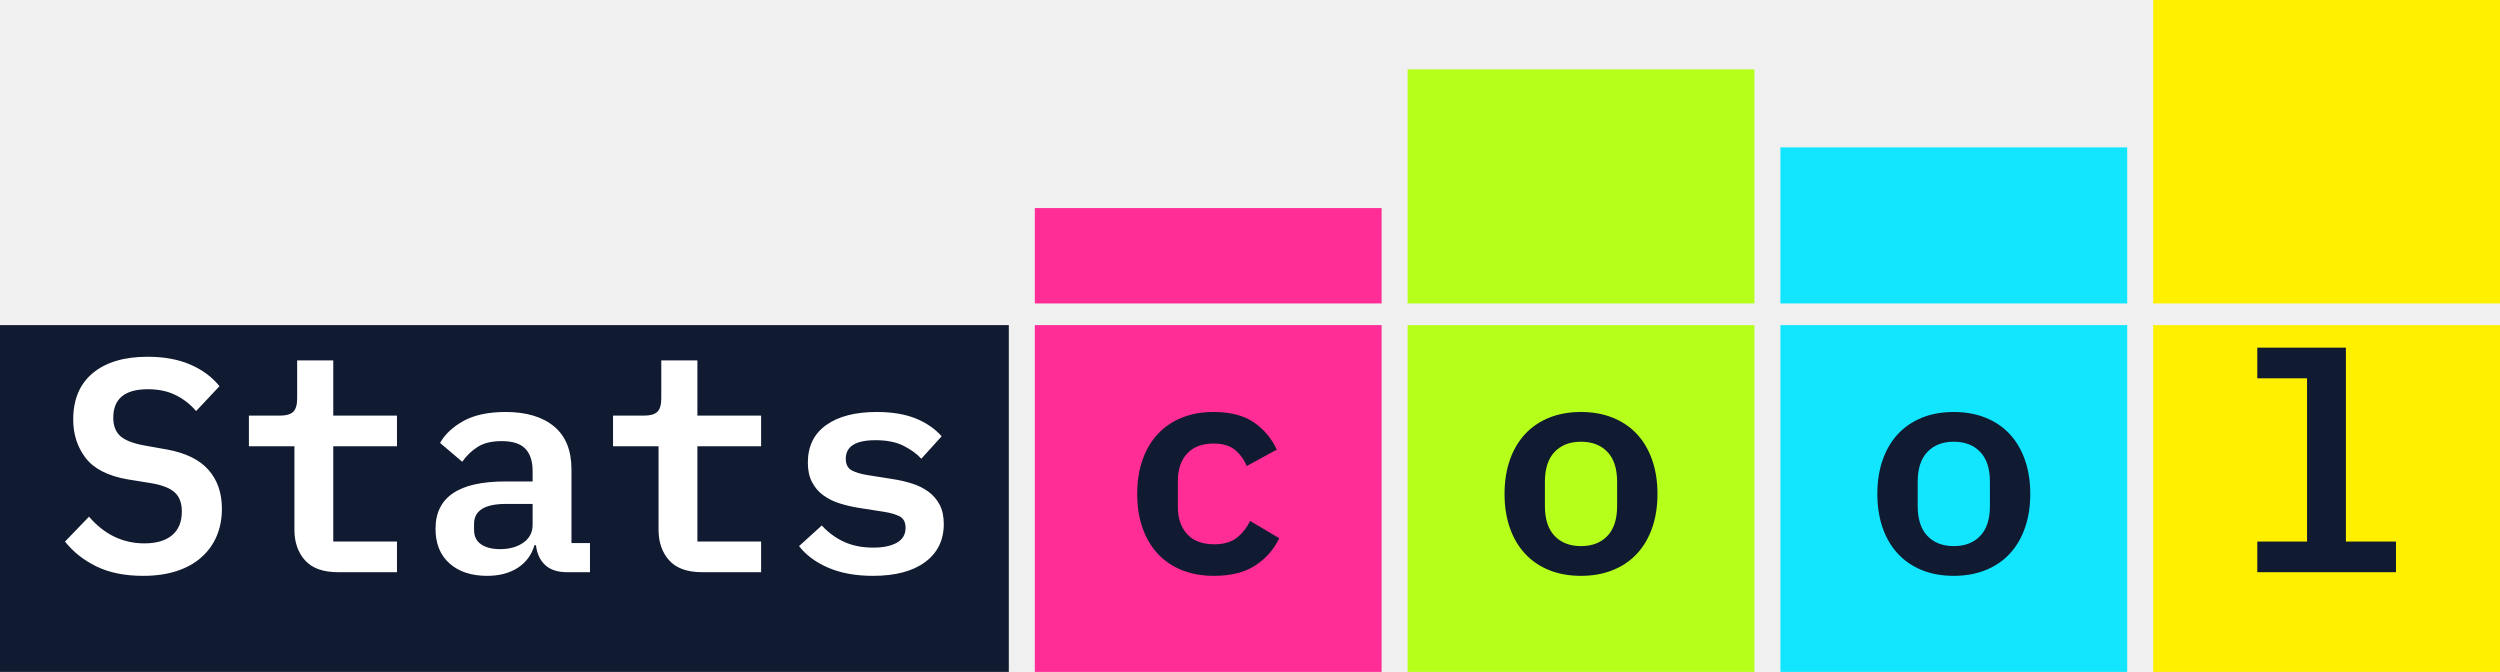
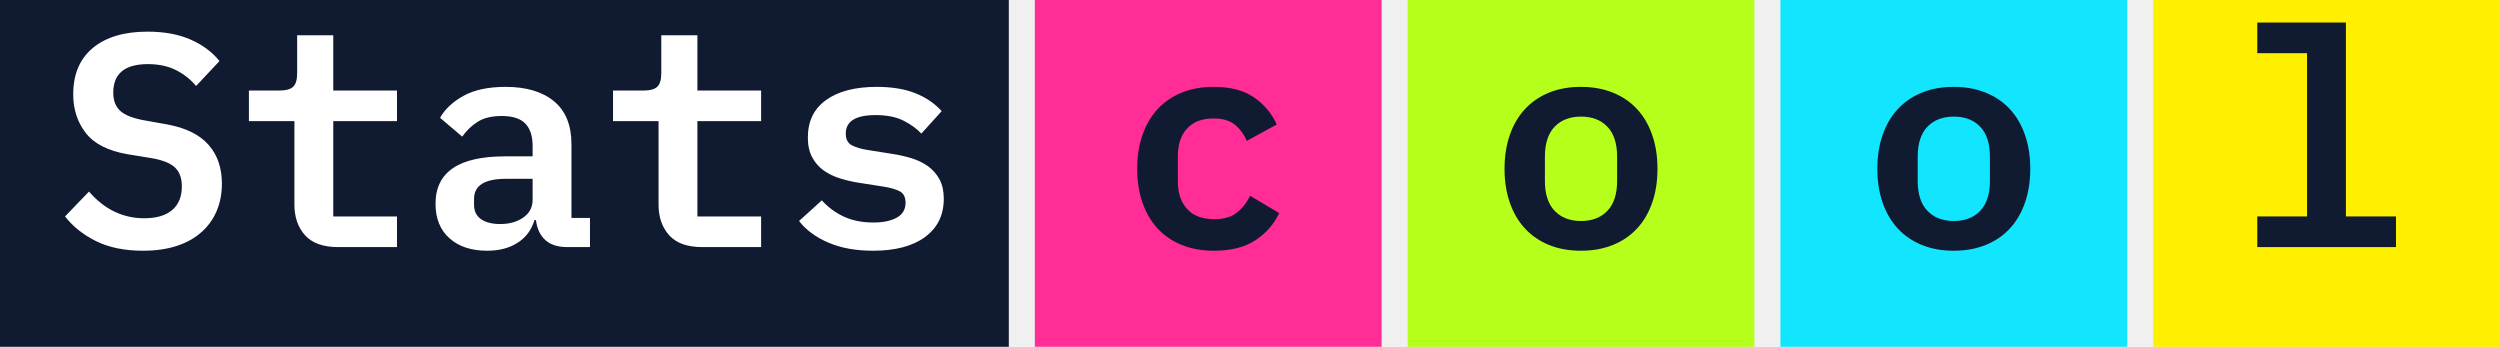
- <svg xmlns="http://www.w3.org/2000/svg" viewBox="0 0 576.72 155" role="img" aria-label="StatsCool">
-   <rect x="0" y="75" width="232.72" height="80" fill="#101a30" />
-   <path fill="#ffffff" d="M32.99 132.84Q26.69 132.84 22.25 130.67Q17.8 128.5 15 124.93L20.53 119.19Q23.26 122.34 26.45 123.84Q29.63 125.35 33.27 125.35Q37.47 125.35 39.71 123.46Q41.95 121.57 41.95 118Q41.95 115.06 40.27 113.56Q38.59 112.05 34.6 111.42L29.42 110.58Q22.63 109.39 19.76 105.65Q16.89 101.9 16.89 96.79Q16.89 89.79 21.44 86.04Q25.99 82.3 34.04 82.3Q39.78 82.3 43.95 84.12Q48.11 85.94 50.63 89.09L45.24 94.83Q43.28 92.52 40.55 91.16Q37.82 89.79 34.11 89.79Q26.13 89.79 26.13 96.37Q26.13 99.17 27.81 100.64Q29.49 102.11 33.55 102.81L38.66 103.72Q45.03 104.91 48.11 108.41Q51.19 111.91 51.19 117.37Q51.19 120.8 50 123.63Q48.81 126.47 46.5 128.53Q44.19 130.6 40.8 131.72Q37.4 132.84 32.99 132.84ZM78 132Q72.82 132 70.37 129.27Q67.92 126.54 67.92 122.2V102.95H57.42V95.88H64.56Q66.73 95.88 67.64 95Q68.55 94.13 68.55 91.89V83.14H76.88V95.88H91.58V102.95H76.88V124.93H91.58V132ZM130.85 132Q127.56 132 125.78 130.36Q123.99 128.71 123.64 125.77H123.29Q122.31 129.13 119.44 130.99Q116.57 132.84 112.37 132.84Q106.91 132.84 103.69 129.97Q100.47 127.1 100.47 121.99Q100.47 111.07 116.5 111.07H122.87V108.69Q122.87 105.26 121.19 103.51Q119.51 101.76 115.73 101.76Q112.3 101.76 110.2 103.09Q108.1 104.42 106.63 106.52L101.52 102.18Q103.2 99.17 106.94 97.1Q110.69 95.04 116.64 95.04Q123.78 95.04 127.8 98.36Q131.83 101.69 131.83 108.27V125.28H136.1V132ZM115.38 126.68Q118.6 126.68 120.73 125.18Q122.87 123.67 122.87 121.08V116.25H116.71Q109.36 116.25 109.36 120.87V122.27Q109.36 124.44 110.97 125.56Q112.58 126.68 115.38 126.68ZM162 132Q156.82 132 154.37 129.27Q151.92 126.54 151.92 122.2V102.95H141.42V95.88H148.56Q150.73 95.88 151.64 95Q152.55 94.13 152.55 91.89V83.14H160.88V95.88H175.58V102.95H160.88V124.93H175.58V132ZM201.41 132.84Q195.46 132.84 191.12 130.99Q186.78 129.13 184.33 125.98L189.58 121.22Q191.82 123.67 194.73 125Q197.63 126.33 201.48 126.33Q204.84 126.33 206.87 125.21Q208.9 124.09 208.9 121.78Q208.9 119.82 207.54 119.12Q206.17 118.42 203.93 118.07L198.12 117.16Q195.88 116.81 193.75 116.14Q191.61 115.48 189.97 114.29Q188.32 113.1 187.34 111.25Q186.36 109.39 186.36 106.73Q186.36 101.06 190.6 98.05Q194.83 95.04 202.25 95.04Q207.5 95.04 211.18 96.51Q214.85 97.98 217.23 100.64L212.54 105.82Q211 104.14 208.44 102.84Q205.89 101.55 201.97 101.55Q195.11 101.55 195.11 105.82Q195.11 107.78 196.51 108.52Q197.91 109.25 200.15 109.6L205.89 110.51Q208.2 110.86 210.34 111.53Q212.47 112.19 214.12 113.38Q215.76 114.57 216.74 116.39Q217.72 118.21 217.72 120.87Q217.72 126.47 213.42 129.66Q209.11 132.84 201.41 132.84Z" />
-   <rect x="238.72" y="48" width="80" height="22" fill="#FF2D95" />
-   <rect x="238.72" y="75" width="80" height="80" fill="#FF2D95" />
-   <path fill="#101a30" d="M280.05 132.84Q275.92 132.84 272.63 131.51Q269.34 130.18 267.07 127.73Q264.79 125.28 263.57 121.78Q262.34 118.28 262.34 113.94Q262.34 109.6 263.57 106.1Q264.79 102.6 267.07 100.15Q269.34 97.7 272.6 96.37Q275.85 95.04 279.98 95.04Q285.72 95.04 289.22 97.42Q292.72 99.8 294.54 103.72L287.61 107.5Q286.63 105.19 284.85 103.75Q283.06 102.32 279.98 102.32Q275.99 102.32 273.86 104.63Q271.72 106.94 271.72 110.93V116.95Q271.72 120.87 273.86 123.22Q275.99 125.56 280.12 125.56Q283.34 125.56 285.27 124.09Q287.19 122.62 288.38 120.17L295.1 124.16Q293.28 128.01 289.61 130.43Q285.93 132.84 280.05 132.84Z" />
-   <rect x="324.72" y="16" width="80" height="54" fill="#B6FF1A" />
-   <rect x="324.72" y="75" width="80" height="80" fill="#B6FF1A" />
-   <path fill="#101a30" d="M364.72 132.84Q360.59 132.84 357.34 131.51Q354.08 130.18 351.81 127.73Q349.53 125.28 348.31 121.78Q347.08 118.28 347.08 113.94Q347.08 109.6 348.31 106.1Q349.53 102.6 351.81 100.15Q354.08 97.7 357.34 96.37Q360.59 95.04 364.72 95.04Q368.78 95.04 372.07 96.37Q375.36 97.7 377.63 100.15Q379.91 102.6 381.13 106.1Q382.36 109.6 382.36 113.94Q382.36 118.28 381.13 121.78Q379.91 125.28 377.63 127.73Q375.36 130.18 372.07 131.51Q368.78 132.84 364.72 132.84ZM364.72 125.98Q368.57 125.98 370.81 123.63Q373.05 121.29 373.05 116.74V111.14Q373.05 106.59 370.81 104.25Q368.57 101.9 364.72 101.9Q360.87 101.9 358.63 104.25Q356.39 106.59 356.39 111.14V116.74Q356.39 121.29 358.63 123.63Q360.87 125.98 364.72 125.98Z" />
-   <rect x="410.72" y="34" width="80" height="36" fill="#12E6FF" />
-   <rect x="410.72" y="75" width="80" height="80" fill="#12E6FF" />
-   <path fill="#101a30" d="M450.72 132.84Q446.59 132.84 443.34 131.51Q440.08 130.18 437.81 127.73Q435.53 125.28 434.31 121.78Q433.08 118.28 433.08 113.94Q433.08 109.6 434.31 106.1Q435.53 102.6 437.81 100.15Q440.08 97.7 443.34 96.37Q446.59 95.04 450.72 95.04Q454.78 95.04 458.07 96.37Q461.36 97.7 463.63 100.15Q465.91 102.6 467.13 106.1Q468.36 109.6 468.36 113.94Q468.36 118.28 467.13 121.78Q465.91 125.28 463.63 127.73Q461.36 130.18 458.07 131.51Q454.78 132.84 450.72 132.84ZM450.72 125.98Q454.57 125.98 456.81 123.63Q459.05 121.29 459.05 116.74V111.14Q459.05 106.59 456.81 104.25Q454.57 101.9 450.72 101.9Q446.87 101.9 444.63 104.25Q442.39 106.59 442.39 111.14V116.74Q442.39 121.29 444.63 123.63Q446.87 125.98 450.72 125.98Z" />
-   <rect x="496.72" y="0" width="80" height="70" fill="#FFF000" />
-   <rect x="496.72" y="75" width="80" height="80" fill="#FFF000" />
-   <path fill="#101a30" d="M520.73 124.93H532.21V87.27H520.73V80.2H541.17V124.93H552.72V132H520.73Z" />
+ <svg xmlns="http://www.w3.org/2000/svg" viewBox="0 0 576.72 80" role="img" aria-label="StatsCool">
+   <rect x="0" y="0" width="232.72" height="80" fill="#101a30" />
+   <path fill="#ffffff" d="M32.99 57.84Q26.69 57.84 22.25 55.67Q17.8 53.5 15 49.93L20.53 44.19Q23.26 47.34 26.45 48.84Q29.63 50.35 33.27 50.35Q37.47 50.35 39.71 48.46Q41.95 46.57 41.95 43Q41.95 40.06 40.27 38.55Q38.59 37.05 34.6 36.42L29.42 35.58Q22.63 34.39 19.76 30.64Q16.89 26.9 16.89 21.79Q16.89 14.79 21.44 11.04Q25.99 7.3 34.04 7.3Q39.78 7.3 43.95 9.12Q48.11 10.94 50.63 14.09L45.24 19.83Q43.28 17.52 40.55 16.15Q37.82 14.79 34.11 14.79Q26.13 14.79 26.13 21.37Q26.13 24.17 27.81 25.64Q29.49 27.11 33.55 27.81L38.66 28.72Q45.03 29.91 48.11 33.41Q51.19 36.91 51.19 42.37Q51.19 45.8 50 48.63Q48.81 51.47 46.5 53.53Q44.19 55.6 40.8 56.72Q37.4 57.84 32.99 57.84ZM78 57Q72.82 57 70.37 54.27Q67.92 51.54 67.92 47.2V27.95H57.42V20.88H64.56Q66.73 20.88 67.64 20Q68.55 19.13 68.55 16.89V8.14H76.88V20.88H91.58V27.95H76.88V49.93H91.58V57ZM130.85 57Q127.56 57 125.78 55.36Q123.99 53.71 123.64 50.77H123.29Q122.31 54.13 119.44 55.98Q116.57 57.84 112.37 57.84Q106.91 57.84 103.69 54.97Q100.47 52.1 100.47 46.99Q100.47 36.07 116.5 36.07H122.87V33.69Q122.87 30.26 121.19 28.51Q119.51 26.76 115.73 26.76Q112.3 26.76 110.2 28.09Q108.1 29.42 106.63 31.52L101.52 27.18Q103.2 24.17 106.94 22.1Q110.69 20.04 116.64 20.04Q123.78 20.04 127.8 23.36Q131.83 26.69 131.83 33.27V50.28H136.1V57ZM115.38 51.68Q118.6 51.68 120.73 50.17Q122.87 48.67 122.87 46.08V41.25H116.71Q109.36 41.25 109.36 45.87V47.27Q109.36 49.44 110.97 50.56Q112.58 51.68 115.38 51.68ZM162 57Q156.82 57 154.37 54.27Q151.92 51.54 151.92 47.2V27.95H141.42V20.88H148.56Q150.73 20.88 151.64 20Q152.55 19.13 152.55 16.89V8.14H160.88V20.88H175.58V27.95H160.88V49.93H175.58V57ZM201.41 57.84Q195.46 57.84 191.12 55.98Q186.78 54.13 184.33 50.98L189.58 46.22Q191.82 48.67 194.73 50Q197.63 51.33 201.48 51.33Q204.84 51.33 206.87 50.21Q208.9 49.09 208.9 46.78Q208.9 44.82 207.54 44.12Q206.17 43.42 203.93 43.07L198.12 42.16Q195.88 41.81 193.75 41.14Q191.61 40.48 189.97 39.29Q188.32 38.1 187.34 36.24Q186.36 34.39 186.36 31.73Q186.36 26.06 190.6 23.05Q194.83 20.04 202.25 20.04Q207.5 20.04 211.18 21.51Q214.85 22.98 217.23 25.64L212.54 30.82Q211 29.14 208.44 27.84Q205.89 26.55 201.97 26.55Q195.11 26.55 195.11 30.82Q195.11 32.78 196.51 33.52Q197.91 34.25 200.15 34.6L205.89 35.51Q208.2 35.86 210.34 36.52Q212.47 37.19 214.12 38.38Q215.76 39.57 216.74 41.39Q217.72 43.21 217.72 45.87Q217.72 51.47 213.42 54.66Q209.11 57.84 201.41 57.84Z" />
+   <rect x="238.72" y="0" width="80" height="80" fill="#FF2D95" />
+   <path fill="#101a30" d="M280.05 57.84Q275.92 57.84 272.63 56.51Q269.34 55.18 267.07 52.73Q264.79 50.28 263.57 46.78Q262.34 43.28 262.34 38.94Q262.34 34.6 263.57 31.1Q264.79 27.6 267.07 25.15Q269.34 22.7 272.6 21.37Q275.85 20.04 279.98 20.04Q285.72 20.04 289.22 22.42Q292.72 24.8 294.54 28.72L287.61 32.5Q286.63 30.19 284.85 28.75Q283.06 27.32 279.98 27.32Q275.99 27.32 273.86 29.63Q271.72 31.94 271.72 35.93V41.95Q271.72 45.87 273.86 48.22Q275.99 50.56 280.12 50.56Q283.34 50.56 285.27 49.09Q287.19 47.62 288.38 45.17L295.1 49.16Q293.28 53.01 289.61 55.42Q285.93 57.84 280.05 57.84Z" />
+   <rect x="324.72" y="0" width="80" height="80" fill="#B6FF1A" />
+   <path fill="#101a30" d="M364.72 57.84Q360.59 57.84 357.34 56.51Q354.08 55.18 351.81 52.73Q349.53 50.28 348.31 46.78Q347.08 43.28 347.08 38.94Q347.08 34.6 348.31 31.1Q349.53 27.6 351.81 25.15Q354.08 22.7 357.34 21.37Q360.59 20.04 364.72 20.04Q368.78 20.04 372.07 21.37Q375.36 22.7 377.63 25.15Q379.91 27.6 381.13 31.1Q382.36 34.6 382.36 38.94Q382.36 43.28 381.13 46.78Q379.91 50.28 377.63 52.73Q375.36 55.18 372.07 56.51Q368.78 57.84 364.72 57.84ZM364.72 50.98Q368.57 50.98 370.81 48.63Q373.05 46.29 373.05 41.74V36.14Q373.05 31.59 370.81 29.24Q368.57 26.9 364.72 26.9Q360.87 26.9 358.63 29.24Q356.39 31.59 356.39 36.14V41.74Q356.39 46.29 358.63 48.63Q360.87 50.98 364.72 50.98Z" />
+   <rect x="410.72" y="0" width="80" height="80" fill="#12E6FF" />
+   <path fill="#101a30" d="M450.72 57.84Q446.59 57.84 443.34 56.51Q440.08 55.18 437.81 52.73Q435.53 50.28 434.31 46.78Q433.08 43.28 433.08 38.94Q433.08 34.6 434.31 31.1Q435.53 27.6 437.81 25.15Q440.08 22.7 443.34 21.37Q446.59 20.04 450.72 20.04Q454.78 20.04 458.07 21.37Q461.36 22.7 463.63 25.15Q465.91 27.6 467.13 31.1Q468.36 34.6 468.36 38.94Q468.36 43.28 467.13 46.78Q465.91 50.28 463.63 52.73Q461.36 55.18 458.07 56.51Q454.78 57.84 450.72 57.84ZM450.72 50.98Q454.57 50.98 456.81 48.63Q459.05 46.29 459.05 41.74V36.14Q459.05 31.59 456.81 29.24Q454.57 26.9 450.72 26.9Q446.87 26.9 444.63 29.24Q442.39 31.59 442.39 36.14V41.74Q442.39 46.29 444.63 48.63Q446.87 50.98 450.72 50.98Z" />
+   <rect x="496.72" y="0" width="80" height="80" fill="#FFF000" />
+   <path fill="#101a30" d="M520.73 49.93H532.21V12.27H520.73V5.2H541.17V49.93H552.72V57H520.73Z" />
</svg>
